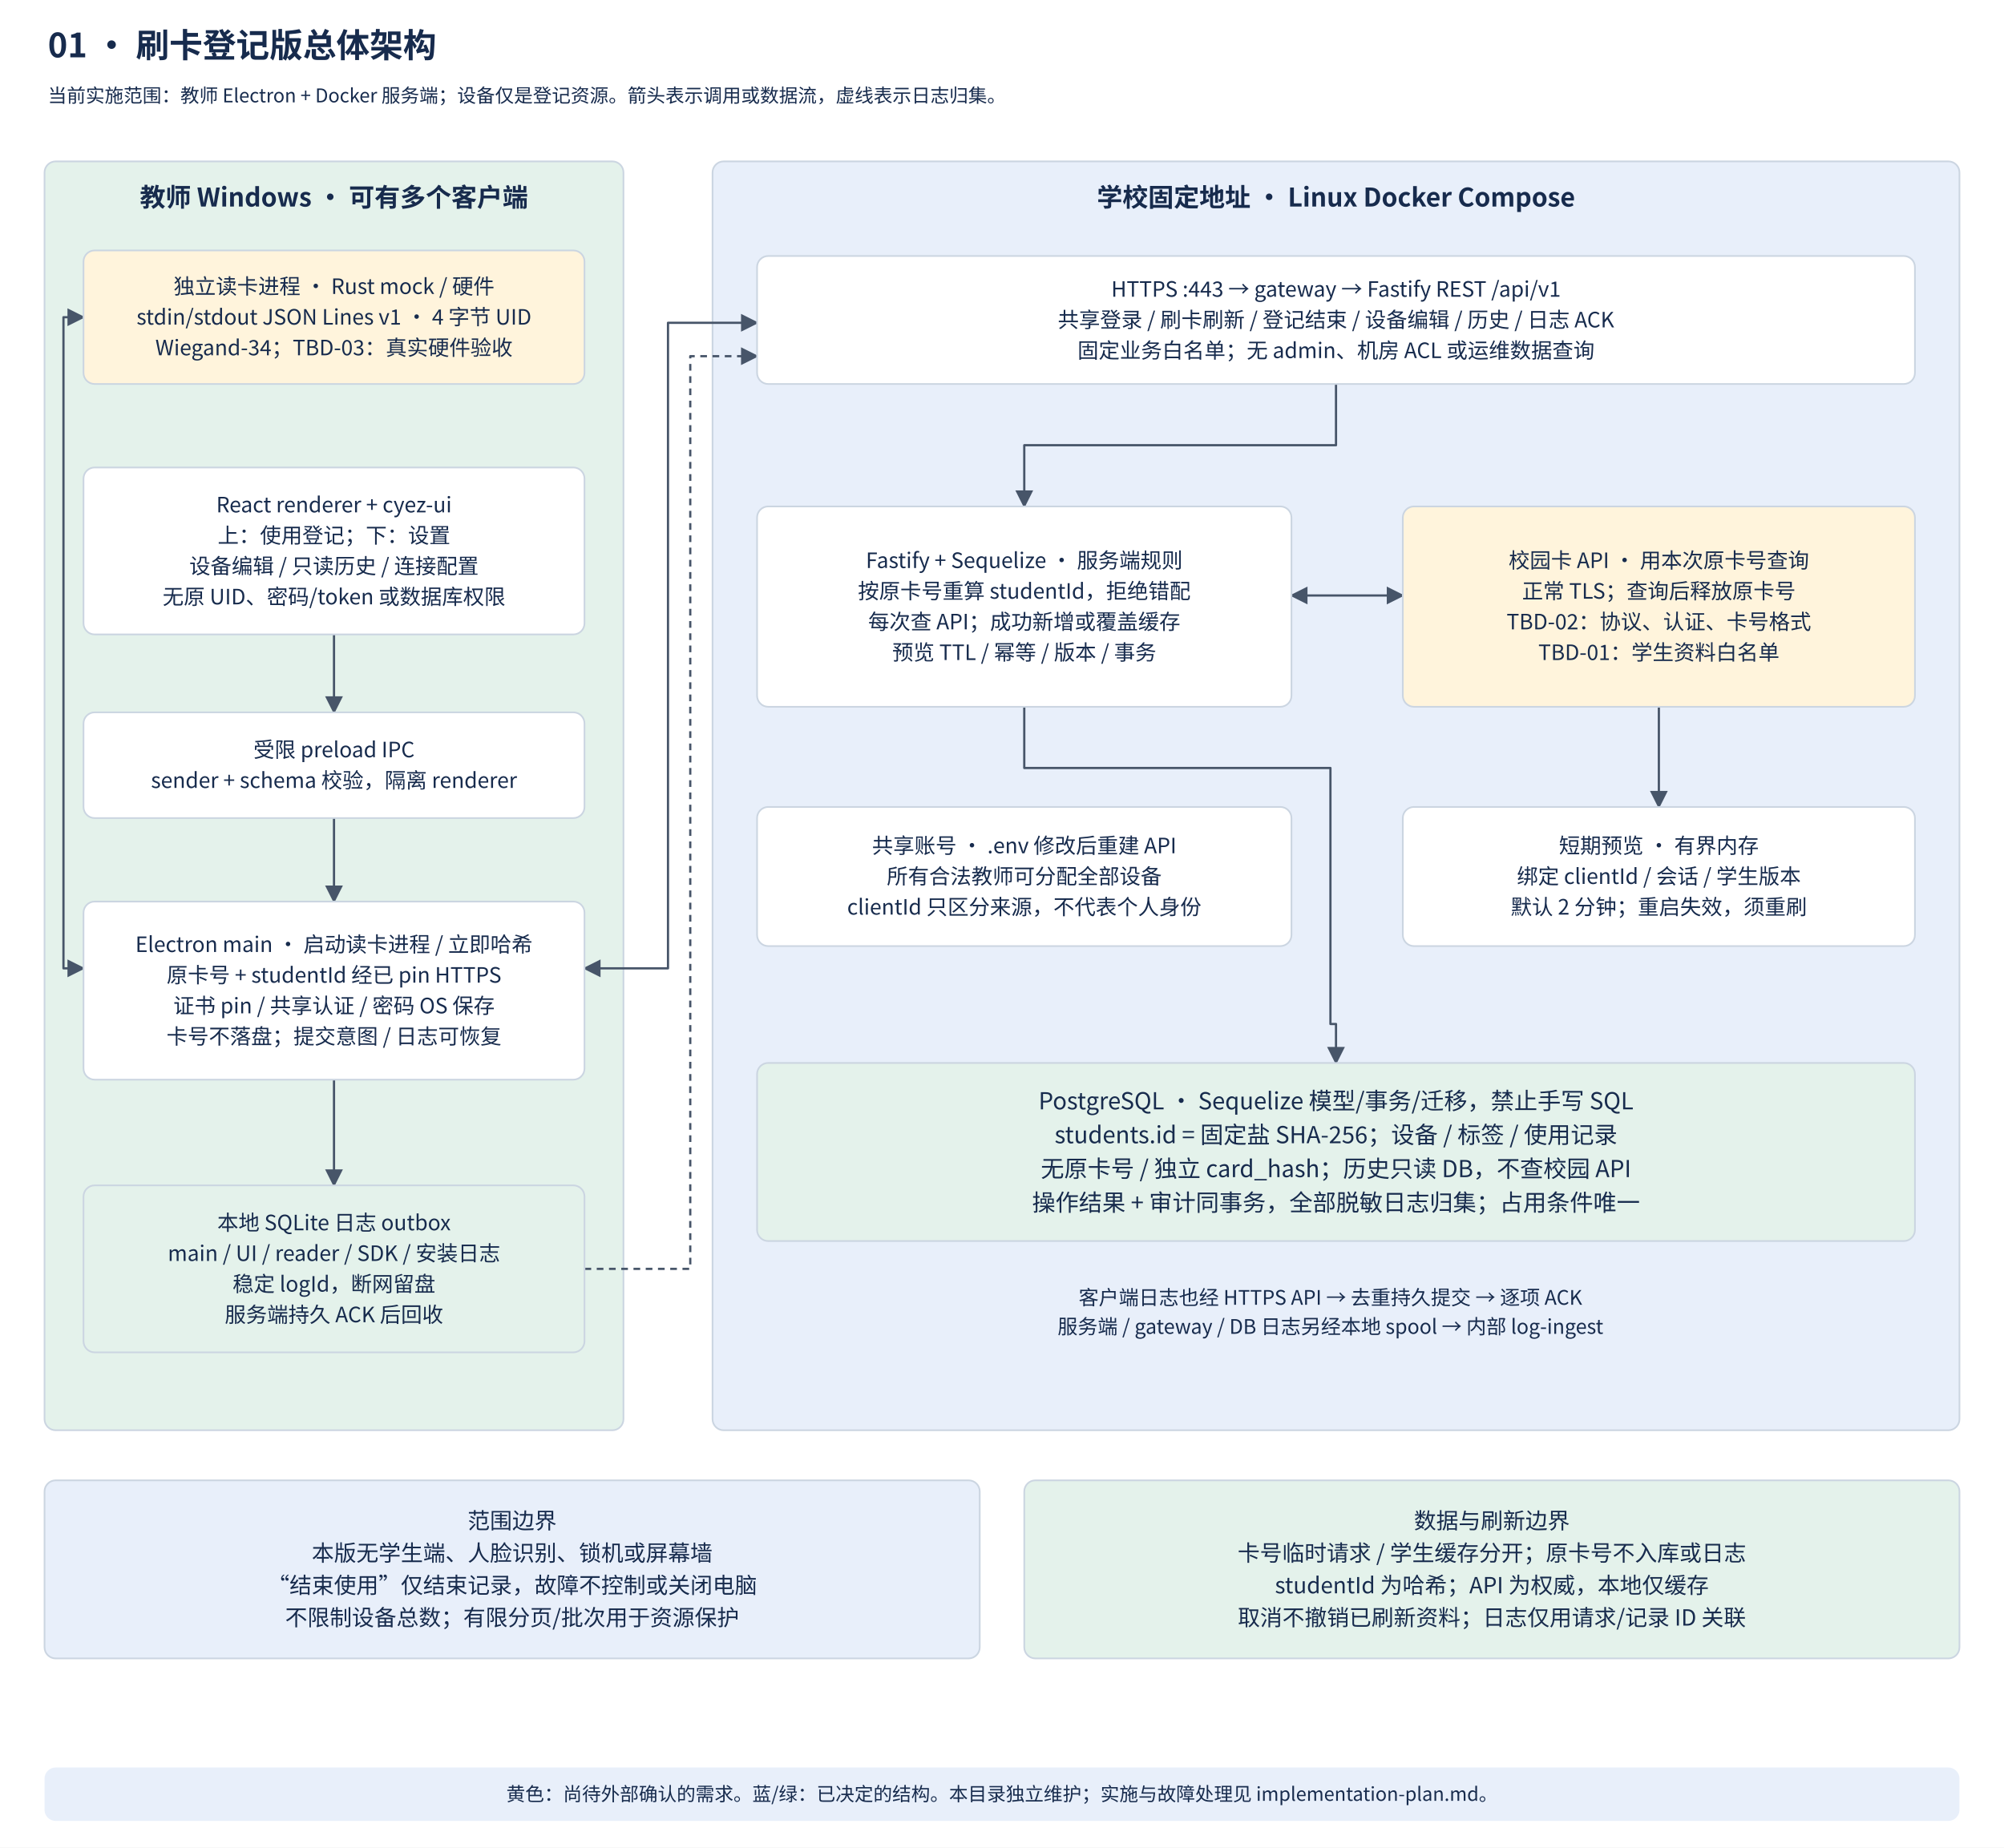
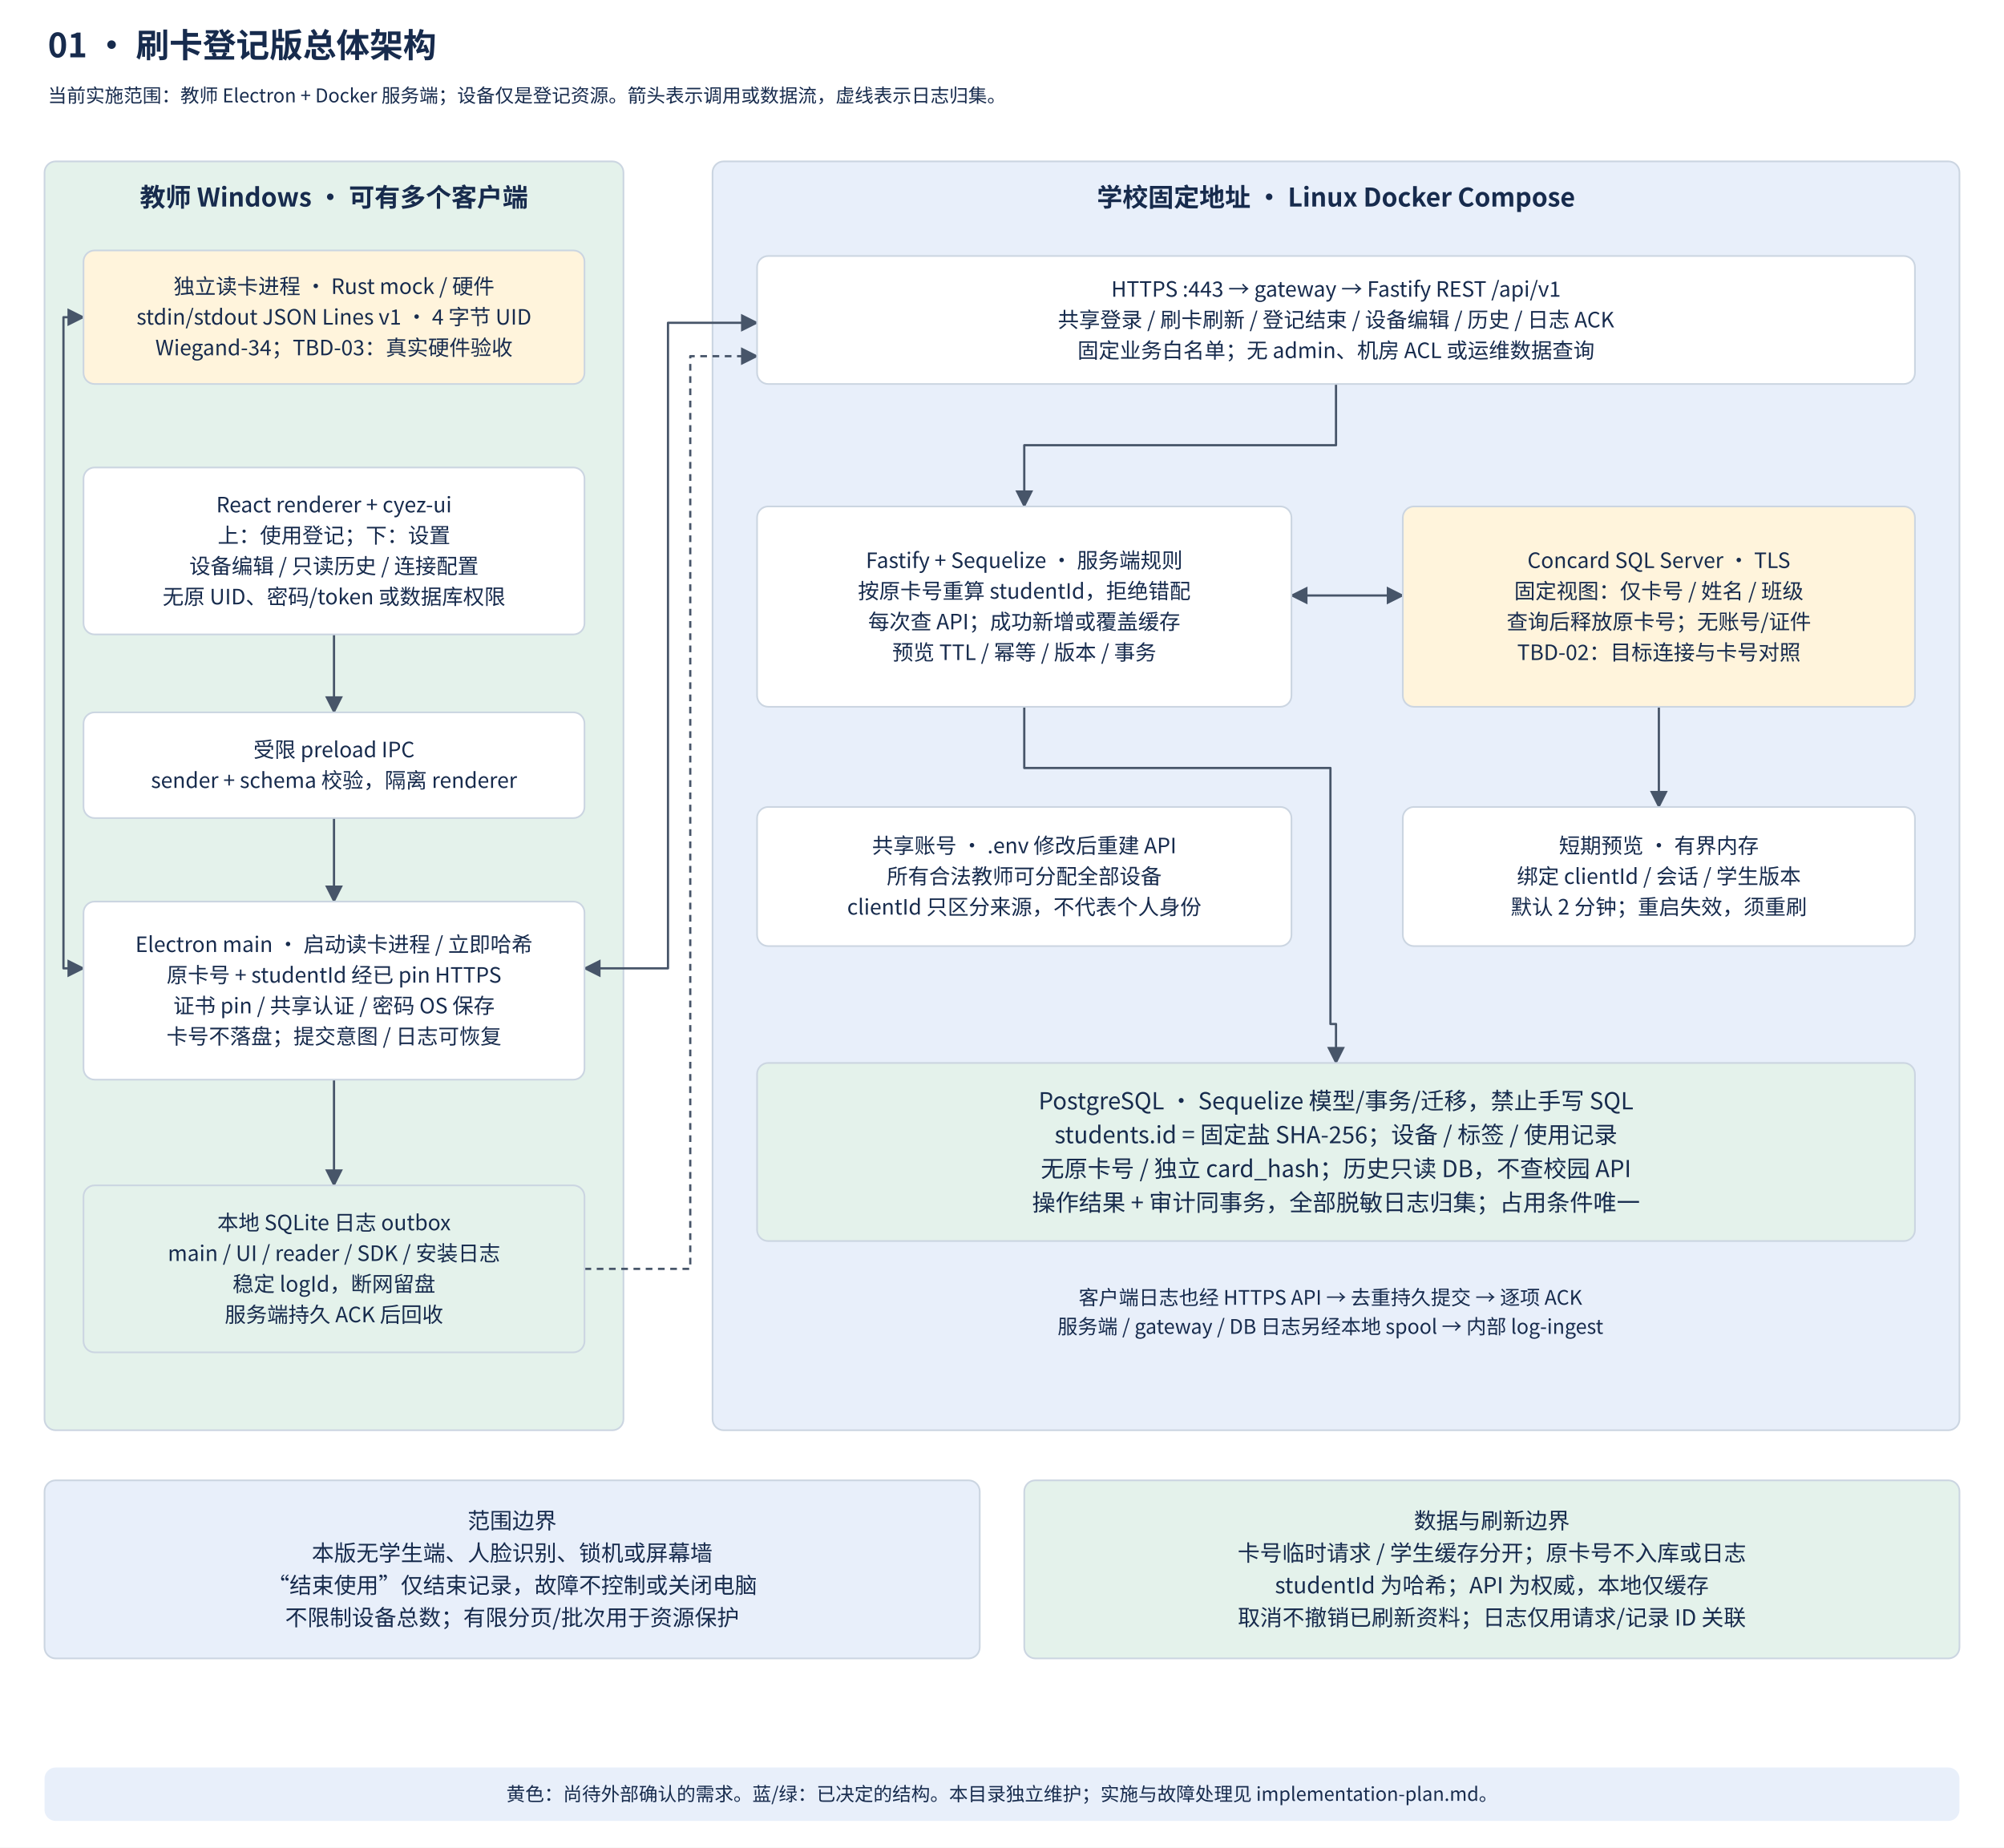
<svg xmlns="http://www.w3.org/2000/svg" width="1800" height="1660" viewBox="0 0 1800 1660" role="img" aria-labelledby="title desc">
  <defs>
    <marker id="arrow" viewBox="0 0 10 10" refX="9" refY="5" markerWidth="8" markerHeight="8" orient="auto-start-reverse">
      <path d="M 0 0 L 10 5 L 0 10 z" fill="#475569" />
    </marker>
  </defs>
  <rect width="1800" height="1660" fill="#ffffff" />
  <rect x="40" y="145" width="520" height="1140" rx="10" fill="#e4f2eb" stroke="#cbd5e1" stroke-width="1.5" />
  <text x="300.0" y="721.3" text-anchor="middle" font-family="Microsoft YaHei, Noto Sans CJK SC, sans-serif" font-size="18" font-weight="400" fill="#172b4d" />
  <rect x="640" y="145" width="1120" height="1140" rx="10" fill="#e8effa" stroke="#cbd5e1" stroke-width="1.5" />
  <text x="1200.0" y="721.3" text-anchor="middle" font-family="Microsoft YaHei, Noto Sans CJK SC, sans-serif" font-size="18" font-weight="400" fill="#172b4d" />
  <polyline points="300.0,570 300.0,640" fill="none" stroke="#475569" stroke-width="2" stroke-linejoin="round" marker-end="url(#arrow)" />
  <polyline points="300.0,735 300.0,810" fill="none" stroke="#475569" stroke-width="2" stroke-linejoin="round" marker-end="url(#arrow)" />
  <polyline points="300.0,970 300.0,1065" fill="none" stroke="#475569" stroke-width="2" stroke-linejoin="round" marker-end="url(#arrow)" />
  <polyline points="75,285 57,285 57,870 75,870" fill="none" stroke="#475569" stroke-width="2" stroke-linejoin="round" marker-end="url(#arrow)" marker-start="url(#arrow)" />
  <polyline points="1200.0,345 1200.0,400.0 920.0,400.0 920.0,455" fill="none" stroke="#475569" stroke-width="2" stroke-linejoin="round" marker-end="url(#arrow)" />
  <polyline points="1160,535 1260,535" fill="none" stroke="#475569" stroke-width="2" stroke-linejoin="round" marker-end="url(#arrow)" marker-start="url(#arrow)" />
  <polyline points="920,635 920,690 1195,690 1195,920 1200,920 1200,955" fill="none" stroke="#475569" stroke-width="2" stroke-linejoin="round" marker-end="url(#arrow)" />
  <polyline points="1490.0,635 1490.0,725" fill="none" stroke="#475569" stroke-width="2" stroke-linejoin="round" marker-end="url(#arrow)" />
  <polyline points="525,870 600,870 600,290 680,290" fill="none" stroke="#475569" stroke-width="2" stroke-linejoin="round" marker-end="url(#arrow)" marker-start="url(#arrow)" />
  <polyline points="525,1140 620,1140 620,320 680,320" fill="none" stroke="#475569" stroke-width="2" stroke-linejoin="round" marker-end="url(#arrow)" stroke-dasharray="6 5" />
  <text x="43" y="51.5" text-anchor="start" font-family="Microsoft YaHei, Noto Sans CJK SC, sans-serif" font-size="30" font-weight="600" fill="#172b4d">01 · 刷卡登记版总体架构</text>
  <text x="43" y="91.95" text-anchor="start" font-family="Microsoft YaHei, Noto Sans CJK SC, sans-serif" font-size="17" font-weight="400" fill="#172b4d">当前实施范围：教师 Electron + Docker 服务端；设备仅是登记资源。箭头表示调用或数据流，虚线表示日志归集。</text>
  <text x="300.0" y="185.55" text-anchor="middle" font-family="Microsoft YaHei, Noto Sans CJK SC, sans-serif" font-size="23" font-weight="600" fill="#172b4d">教师 Windows · 可有多个客户端</text>
  <rect x="75" y="225" width="450" height="120" rx="10" fill="#fff4dc" stroke="#cbd5e1" stroke-width="1.5" />
  <text x="300.0" y="264.1" text-anchor="middle" font-family="Microsoft YaHei, Noto Sans CJK SC, sans-serif" font-size="19" font-weight="400" fill="#172b4d">独立读卡进程 · Rust mock / 硬件</text>
  <text x="300.0" y="291.65" text-anchor="middle" font-family="Microsoft YaHei, Noto Sans CJK SC, sans-serif" font-size="19" font-weight="400" fill="#172b4d">stdin/stdout JSON Lines v1 · 4 字节 UID</text>
  <text x="300.0" y="319.2" text-anchor="middle" font-family="Microsoft YaHei, Noto Sans CJK SC, sans-serif" font-size="19" font-weight="400" fill="#172b4d">Wiegand-34；TBD-03：真实硬件验收</text>
  <rect x="75" y="420" width="450" height="150" rx="10" fill="#ffffff" stroke="#cbd5e1" stroke-width="1.5" />
  <text x="300.0" y="460.325" text-anchor="middle" font-family="Microsoft YaHei, Noto Sans CJK SC, sans-serif" font-size="19" font-weight="400" fill="#172b4d">React renderer + cyez-ui</text>
  <text x="300.0" y="487.875" text-anchor="middle" font-family="Microsoft YaHei, Noto Sans CJK SC, sans-serif" font-size="19" font-weight="400" fill="#172b4d">上：使用登记；下：设置</text>
  <text x="300.0" y="515.425" text-anchor="middle" font-family="Microsoft YaHei, Noto Sans CJK SC, sans-serif" font-size="19" font-weight="400" fill="#172b4d">设备编辑 / 只读历史 / 连接配置</text>
  <text x="300.0" y="542.975" text-anchor="middle" font-family="Microsoft YaHei, Noto Sans CJK SC, sans-serif" font-size="19" font-weight="400" fill="#172b4d">无原 UID、密码/token 或数据库权限</text>
  <rect x="75" y="640" width="450" height="95" rx="10" fill="#ffffff" stroke="#cbd5e1" stroke-width="1.5" />
  <text x="300.0" y="680.375" text-anchor="middle" font-family="Microsoft YaHei, Noto Sans CJK SC, sans-serif" font-size="19" font-weight="400" fill="#172b4d">受限 preload IPC</text>
  <text x="300.0" y="707.925" text-anchor="middle" font-family="Microsoft YaHei, Noto Sans CJK SC, sans-serif" font-size="19" font-weight="400" fill="#172b4d">sender + schema 校验，隔离 renderer</text>
  <rect x="75" y="810" width="450" height="160" rx="10" fill="#ffffff" stroke="#cbd5e1" stroke-width="1.5" />
  <text x="300.0" y="855.325" text-anchor="middle" font-family="Microsoft YaHei, Noto Sans CJK SC, sans-serif" font-size="19" font-weight="400" fill="#172b4d">Electron main · 启动读卡进程 / 立即哈希</text>
  <text x="300.0" y="882.875" text-anchor="middle" font-family="Microsoft YaHei, Noto Sans CJK SC, sans-serif" font-size="19" font-weight="400" fill="#172b4d">原卡号 + studentId 经已 pin HTTPS</text>
  <text x="300.0" y="910.425" text-anchor="middle" font-family="Microsoft YaHei, Noto Sans CJK SC, sans-serif" font-size="19" font-weight="400" fill="#172b4d">证书 pin / 共享认证 / 密码 OS 保存</text>
  <text x="300.0" y="937.975" text-anchor="middle" font-family="Microsoft YaHei, Noto Sans CJK SC, sans-serif" font-size="19" font-weight="400" fill="#172b4d">卡号不落盘；提交意图 / 日志可恢复</text>
  <rect x="75" y="1065" width="450" height="150" rx="10" fill="#e4f2eb" stroke="#cbd5e1" stroke-width="1.5" />
  <text x="300.0" y="1105.325" text-anchor="middle" font-family="Microsoft YaHei, Noto Sans CJK SC, sans-serif" font-size="19" font-weight="400" fill="#172b4d">本地 SQLite 日志 outbox</text>
  <text x="300.0" y="1132.875" text-anchor="middle" font-family="Microsoft YaHei, Noto Sans CJK SC, sans-serif" font-size="19" font-weight="400" fill="#172b4d">main / UI / reader / SDK / 安装日志</text>
  <text x="300.0" y="1160.425" text-anchor="middle" font-family="Microsoft YaHei, Noto Sans CJK SC, sans-serif" font-size="19" font-weight="400" fill="#172b4d">稳定 logId，断网留盘</text>
  <text x="300.0" y="1187.975" text-anchor="middle" font-family="Microsoft YaHei, Noto Sans CJK SC, sans-serif" font-size="19" font-weight="400" fill="#172b4d">服务端持久 ACK 后回收</text>
  <text x="1200.0" y="185.55" text-anchor="middle" font-family="Microsoft YaHei, Noto Sans CJK SC, sans-serif" font-size="23" font-weight="600" fill="#172b4d">学校固定地址 · Linux Docker Compose</text>
  <rect x="680" y="230" width="1040" height="115" rx="10" fill="#ffffff" stroke="#cbd5e1" stroke-width="1.5" />
  <text x="1200.0" y="266.6" text-anchor="middle" font-family="Microsoft YaHei, Noto Sans CJK SC, sans-serif" font-size="19" font-weight="400" fill="#172b4d">HTTPS :443 → gateway → Fastify REST /api/v1</text>
  <text x="1200.0" y="294.15" text-anchor="middle" font-family="Microsoft YaHei, Noto Sans CJK SC, sans-serif" font-size="19" font-weight="400" fill="#172b4d">共享登录 / 刷卡刷新 / 登记结束 / 设备编辑 / 历史 / 日志 ACK</text>
  <text x="1200.0" y="321.7" text-anchor="middle" font-family="Microsoft YaHei, Noto Sans CJK SC, sans-serif" font-size="19" font-weight="400" fill="#172b4d">固定业务白名单；无 admin、机房 ACL 或运维数据查询</text>
  <rect x="680" y="455" width="480" height="180" rx="10" fill="#ffffff" stroke="#cbd5e1" stroke-width="1.5" />
  <text x="920.0" y="510.325" text-anchor="middle" font-family="Microsoft YaHei, Noto Sans CJK SC, sans-serif" font-size="19" font-weight="400" fill="#172b4d">Fastify + Sequelize · 服务端规则</text>
  <text x="920.0" y="537.875" text-anchor="middle" font-family="Microsoft YaHei, Noto Sans CJK SC, sans-serif" font-size="19" font-weight="400" fill="#172b4d">按原卡号重算 studentId，拒绝错配</text>
  <text x="920.0" y="565.425" text-anchor="middle" font-family="Microsoft YaHei, Noto Sans CJK SC, sans-serif" font-size="19" font-weight="400" fill="#172b4d">每次查 API；成功新增或覆盖缓存</text>
  <text x="920.0" y="592.975" text-anchor="middle" font-family="Microsoft YaHei, Noto Sans CJK SC, sans-serif" font-size="19" font-weight="400" fill="#172b4d">预览 TTL / 幂等 / 版本 / 事务</text>
  <rect x="1260" y="455" width="460" height="180" rx="10" fill="#fff4dc" stroke="#cbd5e1" stroke-width="1.5" />
-   <text x="1490.0" y="510.325" text-anchor="middle" font-family="Microsoft YaHei, Noto Sans CJK SC, sans-serif" font-size="19" font-weight="400" fill="#172b4d">校园卡 API · 用本次原卡号查询</text>
-   <text x="1490.0" y="537.875" text-anchor="middle" font-family="Microsoft YaHei, Noto Sans CJK SC, sans-serif" font-size="19" font-weight="400" fill="#172b4d">正常 TLS；查询后释放原卡号</text>
-   <text x="1490.0" y="565.425" text-anchor="middle" font-family="Microsoft YaHei, Noto Sans CJK SC, sans-serif" font-size="19" font-weight="400" fill="#172b4d">TBD-02：协议、认证、卡号格式</text>
-   <text x="1490.0" y="592.975" text-anchor="middle" font-family="Microsoft YaHei, Noto Sans CJK SC, sans-serif" font-size="19" font-weight="400" fill="#172b4d">TBD-01：学生资料白名单</text>
+   <text x="1490.0" y="510.325" text-anchor="middle" font-family="Microsoft YaHei, Noto Sans CJK SC, sans-serif" font-size="19" font-weight="400" fill="#172b4d">Concard SQL Server · TLS</text>
+   <text x="1490.0" y="537.875" text-anchor="middle" font-family="Microsoft YaHei, Noto Sans CJK SC, sans-serif" font-size="19" font-weight="400" fill="#172b4d">固定视图：仅卡号 / 姓名 / 班级</text>
+   <text x="1490.0" y="565.425" text-anchor="middle" font-family="Microsoft YaHei, Noto Sans CJK SC, sans-serif" font-size="19" font-weight="400" fill="#172b4d">查询后释放原卡号；无账号/证件</text>
+   <text x="1490.0" y="592.975" text-anchor="middle" font-family="Microsoft YaHei, Noto Sans CJK SC, sans-serif" font-size="19" font-weight="400" fill="#172b4d">TBD-02：目标连接与卡号对照</text>
  <rect x="680" y="725" width="480" height="125" rx="10" fill="#ffffff" stroke="#cbd5e1" stroke-width="1.5" />
  <text x="920.0" y="766.6" text-anchor="middle" font-family="Microsoft YaHei, Noto Sans CJK SC, sans-serif" font-size="19" font-weight="400" fill="#172b4d">共享账号 · .env 修改后重建 API</text>
  <text x="920.0" y="794.15" text-anchor="middle" font-family="Microsoft YaHei, Noto Sans CJK SC, sans-serif" font-size="19" font-weight="400" fill="#172b4d">所有合法教师可分配全部设备</text>
  <text x="920.0" y="821.7" text-anchor="middle" font-family="Microsoft YaHei, Noto Sans CJK SC, sans-serif" font-size="19" font-weight="400" fill="#172b4d">clientId 只区分来源，不代表个人身份</text>
  <rect x="1260" y="725" width="460" height="125" rx="10" fill="#ffffff" stroke="#cbd5e1" stroke-width="1.5" />
  <text x="1490.0" y="766.6" text-anchor="middle" font-family="Microsoft YaHei, Noto Sans CJK SC, sans-serif" font-size="19" font-weight="400" fill="#172b4d">短期预览 · 有界内存</text>
  <text x="1490.0" y="794.15" text-anchor="middle" font-family="Microsoft YaHei, Noto Sans CJK SC, sans-serif" font-size="19" font-weight="400" fill="#172b4d">绑定 clientId / 会话 / 学生版本</text>
  <text x="1490.0" y="821.7" text-anchor="middle" font-family="Microsoft YaHei, Noto Sans CJK SC, sans-serif" font-size="19" font-weight="400" fill="#172b4d">默认 2 分钟；重启失效，须重刷</text>
  <rect x="680" y="955" width="1040" height="160" rx="10" fill="#e4f2eb" stroke="#cbd5e1" stroke-width="1.5" />
  <text x="1200.0" y="996.675" text-anchor="middle" font-family="Microsoft YaHei, Noto Sans CJK SC, sans-serif" font-size="21" font-weight="400" fill="#172b4d">PostgreSQL · Sequelize 模型/事务/迁移，禁止手写 SQL</text>
  <text x="1200.0" y="1027.125" text-anchor="middle" font-family="Microsoft YaHei, Noto Sans CJK SC, sans-serif" font-size="21" font-weight="400" fill="#172b4d">students.id = 固定盐 SHA-256；设备 / 标签 / 使用记录</text>
  <text x="1200.0" y="1057.575" text-anchor="middle" font-family="Microsoft YaHei, Noto Sans CJK SC, sans-serif" font-size="21" font-weight="400" fill="#172b4d">无原卡号 / 独立 card_hash；历史只读 DB，不查校园 API</text>
  <text x="1200.0" y="1088.025" text-anchor="middle" font-family="Microsoft YaHei, Noto Sans CJK SC, sans-serif" font-size="21" font-weight="400" fill="#172b4d">操作结果 + 审计同事务，全部脱敏日志归集；占用条件唯一</text>
  <text x="1195.0" y="1172.25" text-anchor="middle" font-family="Microsoft YaHei, Noto Sans CJK SC, sans-serif" font-size="18" font-weight="400" fill="#172b4d">客户端日志也经 HTTPS API → 去重持久提交 → 逐项 ACK</text>
  <text x="1195.0" y="1198.35" text-anchor="middle" font-family="Microsoft YaHei, Noto Sans CJK SC, sans-serif" font-size="18" font-weight="400" fill="#172b4d">服务端 / gateway / DB 日志另经本地 spool → 内部 log-ingest</text>
  <rect x="40" y="1330" width="840" height="160" rx="10" fill="#e8effa" stroke="#cbd5e1" stroke-width="1.5" />
  <text x="460.0" y="1373.5" text-anchor="middle" font-family="Microsoft YaHei, Noto Sans CJK SC, sans-serif" font-size="20" font-weight="400" fill="#172b4d">范围边界</text>
  <text x="460.0" y="1402.5" text-anchor="middle" font-family="Microsoft YaHei, Noto Sans CJK SC, sans-serif" font-size="20" font-weight="400" fill="#172b4d">本版无学生端、人脸识别、锁机或屏幕墙</text>
  <text x="460.0" y="1431.5" text-anchor="middle" font-family="Microsoft YaHei, Noto Sans CJK SC, sans-serif" font-size="20" font-weight="400" fill="#172b4d">“结束使用”仅结束记录，故障不控制或关闭电脑</text>
  <text x="460.0" y="1460.5" text-anchor="middle" font-family="Microsoft YaHei, Noto Sans CJK SC, sans-serif" font-size="20" font-weight="400" fill="#172b4d">不限制设备总数；有限分页/批次用于资源保护</text>
  <rect x="920" y="1330" width="840" height="160" rx="10" fill="#e4f2eb" stroke="#cbd5e1" stroke-width="1.5" />
  <text x="1340.0" y="1373.5" text-anchor="middle" font-family="Microsoft YaHei, Noto Sans CJK SC, sans-serif" font-size="20" font-weight="400" fill="#172b4d">数据与刷新边界</text>
  <text x="1340.0" y="1402.5" text-anchor="middle" font-family="Microsoft YaHei, Noto Sans CJK SC, sans-serif" font-size="20" font-weight="400" fill="#172b4d">卡号临时请求 / 学生缓存分开；原卡号不入库或日志</text>
  <text x="1340.0" y="1431.5" text-anchor="middle" font-family="Microsoft YaHei, Noto Sans CJK SC, sans-serif" font-size="20" font-weight="400" fill="#172b4d">studentId 为哈希；API 为权威，本地仅缓存</text>
  <text x="1340.0" y="1460.5" text-anchor="middle" font-family="Microsoft YaHei, Noto Sans CJK SC, sans-serif" font-size="20" font-weight="400" fill="#172b4d">取消不撤销已刷新资料；日志仅用请求/记录 ID 关联</text>
  <rect x="40" y="1588" width="1720" height="48" rx="10" fill="#e8effa" stroke="none" stroke-width="1.5" />
  <text x="900.0" y="1617.95" text-anchor="middle" font-family="Microsoft YaHei, Noto Sans CJK SC, sans-serif" font-size="17" font-weight="400" fill="#172b4d">黄色：尚待外部确认的需求。蓝/绿：已决定的结构。本目录独立维护；实施与故障处理见 implementation-plan.md。</text>
</svg>
